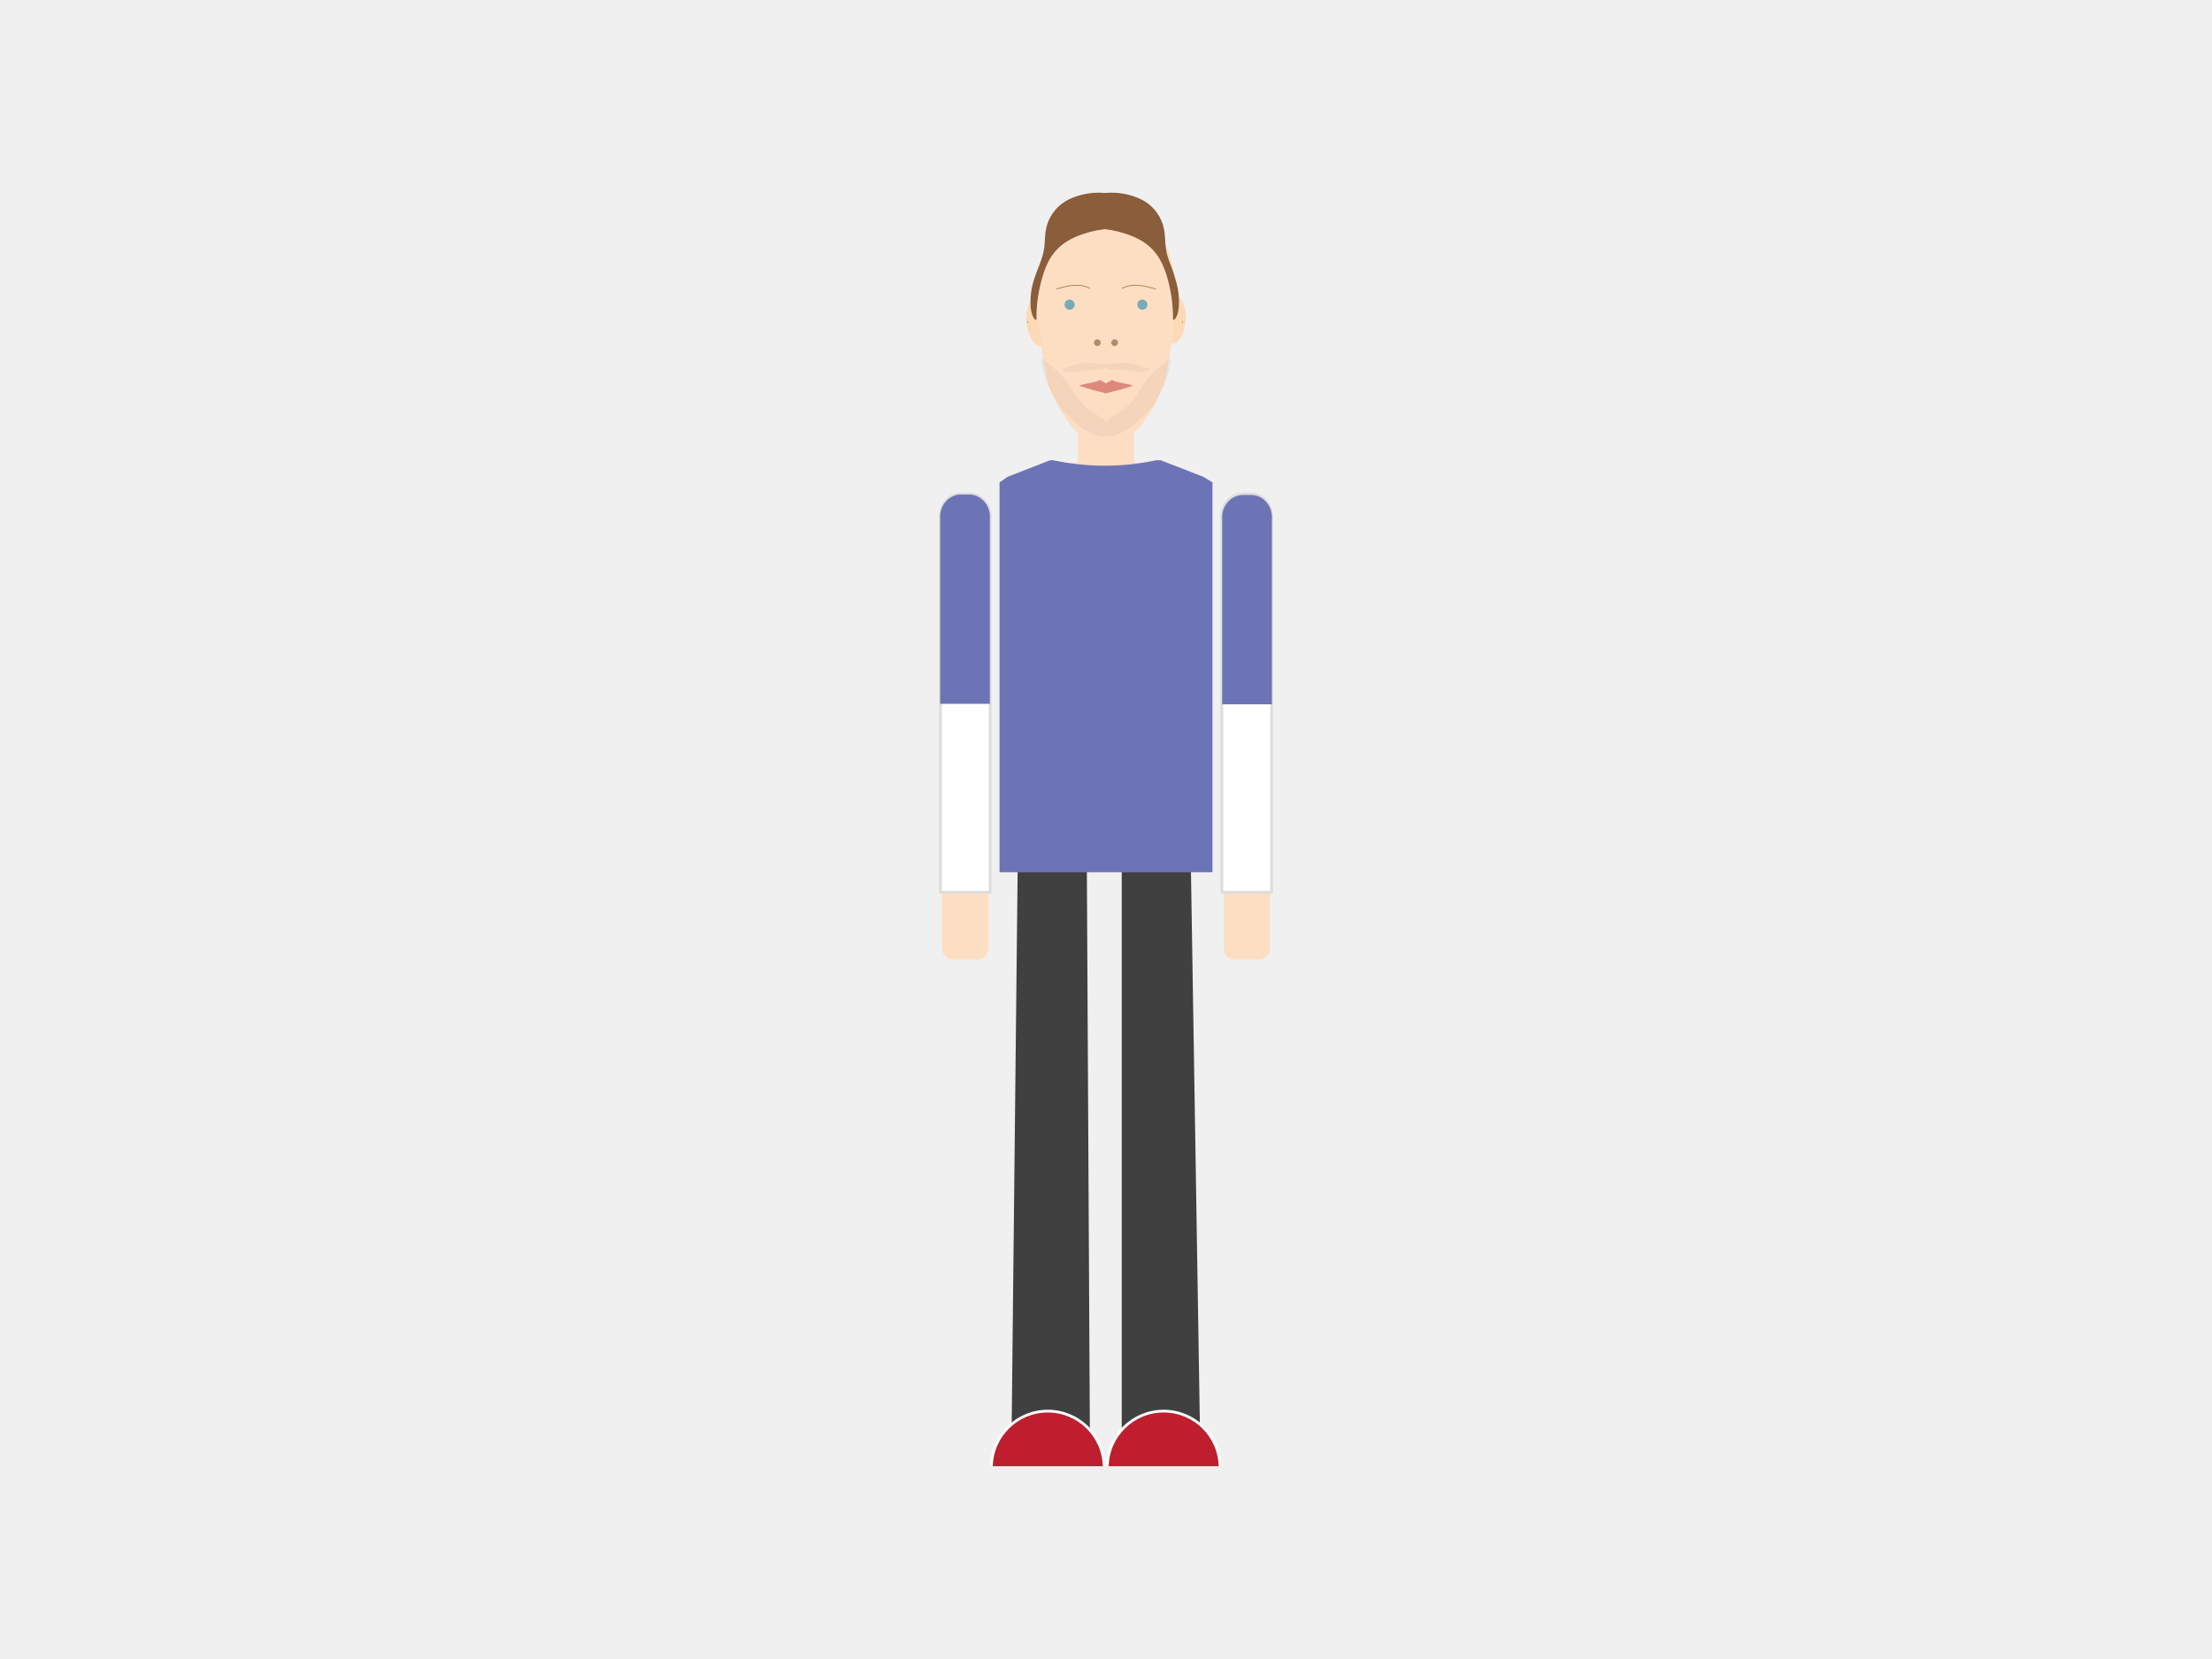
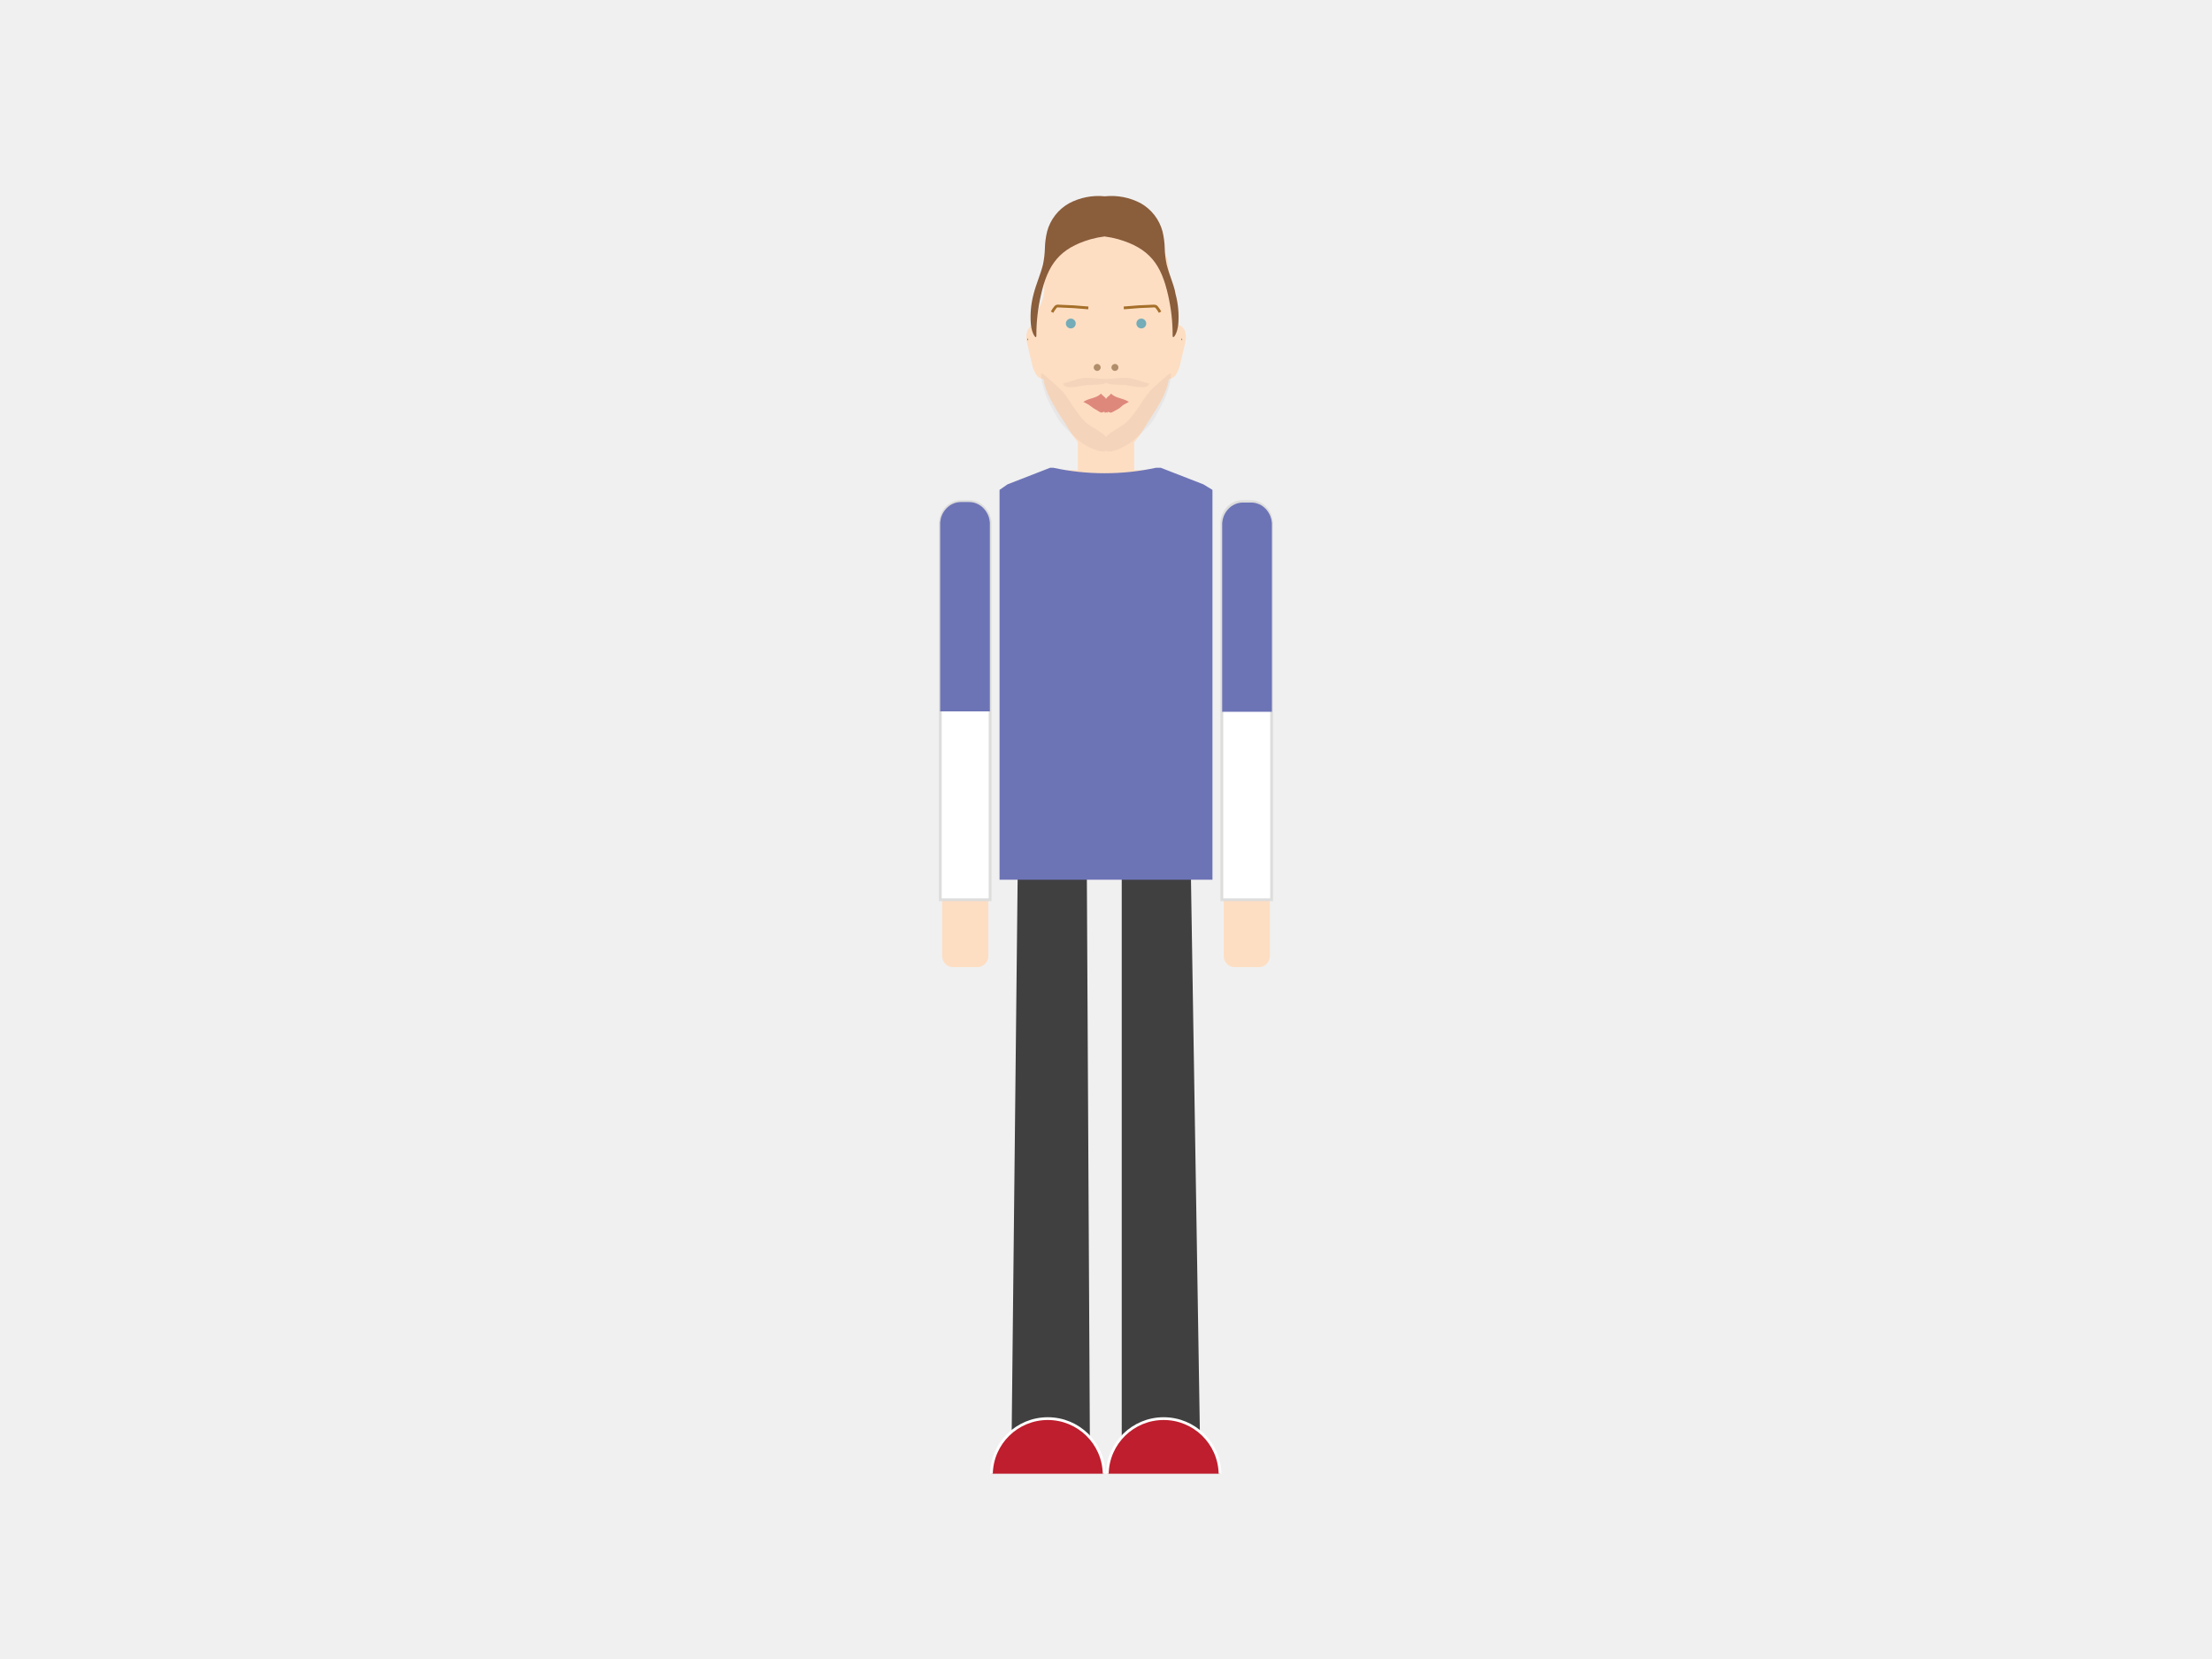
<svg xmlns="http://www.w3.org/2000/svg" viewBox="0 0 800 600">
  <defs>
-     <style>.cls-1{fill:#74acb8;}.cls-2{fill:#fddec3;}.cls-3{fill:#fdd9b6;}.cls-4{fill:#de887b;}.cls-5{fill:#b18e6a;}.cls-6{fill:none;stroke:#a56f29;stroke-width:0.25px;}.cls-6,.cls-8,.cls-9{stroke-miterlimit:10;}.cls-7{fill:#404041;}.cls-8{fill:#be1e2d;stroke:#fff;}.cls-9{fill:#fff;stroke:#dddddc;}.cls-10{fill:#6d74b6;}.cls-11{fill:#481c11;opacity:0.05;}.cls-12{fill:#8a5d3b;}</style>
+     <style>.cls-1{fill:#fddec3;}.cls-2{fill:#404041;}.cls-3{fill:#be1e2d;stroke:#fff;}.cls-3,.cls-4,.cls-9{stroke-miterlimit:10;}.cls-4{fill:#fff;stroke:#dddddc;}.cls-5{fill:#6d74b6;}.cls-6{fill:#74acb8;}.cls-7{fill:#b18e6a;}.cls-8{fill:#de887b;}.cls-9{fill:none;stroke:#a56f29;}.cls-10{fill:#8a5d3b;}.cls-11{fill:#481c11;opacity:0.05;}</style>
  </defs>
  <g id="Layer_3" data-name="Layer 3">
-     <circle class="cls-1" cx="400" cy="111.09" r="2.45" />
-     <path class="cls-2" d="M402.52,159.35c6.85-1.83,7.85-2.15,12-7.92,3-4.29,6.48-10.89,7.35-16.08,2.41-14.33,5.69-30.63.81-44.32-2.83-7.94-12.34-10.07-20.72-9.14h-3.84c-8.38-.93-17.89,1.2-20.72,9.14-4.88,13.69-1.6,30,.81,44.32.87,5.19,4.3,11.79,7.35,16.08,4.11,5.77,5.11,6.09,12,7.92Z" />
-     <path class="cls-3" d="M425.31,107.26c2.36.21,3.92,4.21,3.48,8.92s-2.69,8.35-5,8.13" />
-     <path class="cls-3" d="M376.91,125.32c-2.33.37-4.83-3.11-5.57-7.78s.55-8.76,2.89-9.13" />
-     <path class="cls-4" d="M408.83,139.17c-.33-.1-.66-.18-1-.25s-.68-.14-1-.21l-1-.18-1-.2-1-.23a7.59,7.59,0,0,1-.88-.31,5.48,5.48,0,0,1-.8-.41,2,2,0,0,1-.26.21l-.31.18-.34.18-.36.18-.36.19-.34.22-.19.16-.19-.16-.34-.22-.36-.19-.36-.18-.34-.18-.31-.18-.27-.21a4.91,4.91,0,0,1-.79.41,7.59,7.59,0,0,1-.88.31l-1,.23-1,.2-1,.18c-.34.07-.69.13-1,.21s-.68.15-1,.25a7.09,7.09,0,0,0-.95.33l2.13.67c.79.24,1.66.51,2.56.77s1.86.51,2.82.74c.55.14,1.11.26,1.67.37v.22l.61-.11.61.11,0-.22c.57-.11,1.13-.23,1.68-.37,1-.23,1.91-.48,2.82-.74s1.76-.53,2.56-.77l2.13-.67A7.09,7.09,0,0,0,408.83,139.17Z" />
-     <path class="cls-5" d="M398.11,123.93a1.23,1.23,0,1,1-1.22-1.23A1.22,1.22,0,0,1,398.11,123.93Z" />
-     <path class="cls-5" d="M404.34,123.93a1.23,1.23,0,1,1-1.23-1.23A1.23,1.23,0,0,1,404.34,123.93Z" />
-     <circle class="cls-1" cx="413.15" cy="110.17" r="1.83" />
-     <circle class="cls-1" cx="386.85" cy="110.17" r="1.83" />
-     <path class="cls-6" d="M394.22,104.33c-3.65-2.06-8.19-1-12.22.21" />
-     <path class="cls-6" d="M405.78,104.33c3.65-2.06,8.19-1,12.22.21" />
-     <polygon class="cls-2" points="418.33 167.31 399.32 192.97 381.67 167.31 389.82 167.31 389.82 156.09 400 156.09 410.18 156.09 410.18 167.31 418.33 167.31" />
-     <polygon class="cls-7" points="431.48 311.6 369.76 311.6 368.52 286.92 430.24 286.92 431.48 311.6" />
-     <polygon class="cls-7" points="433.98 517.03 405.69 517.03 405.69 287.29 430.28 287.29 433.98 517.03" />
-     <polygon class="cls-7" points="394.16 517.03 365.87 517.03 368.34 287.29 392.93 287.29 394.16 517.03" />
-     <path class="cls-8" d="M400.47,530.29a20.39,20.39,0,0,1,40.77,0" />
-     <path class="cls-8" d="M399.33,530.29a20.39,20.39,0,0,0-40.77,0" />
-     <rect class="cls-2" x="340.74" y="319.35" width="16.71" height="27.71" rx="4" />
-     <path class="cls-9" d="M358.06,186a8.53,8.53,0,0,0-.56-2.43,8.21,8.21,0,0,0-1.62-2.55,7.55,7.55,0,0,0-2.39-1.73,7,7,0,0,0-2.92-.64h-3a7,7,0,0,0-2.92.64A7.55,7.55,0,0,0,342.3,181a8.21,8.21,0,0,0-1.62,2.55,8.53,8.53,0,0,0-.56,2.43h0V322.67h18V186Z" />
-     <rect class="cls-2" x="442.56" y="319.35" width="16.71" height="27.71" rx="4" />
-     <path class="cls-9" d="M459.88,186a8.53,8.53,0,0,0-.56-2.43A8.21,8.21,0,0,0,457.7,181a7.55,7.55,0,0,0-2.39-1.73,7,7,0,0,0-2.92-.64h-3a7,7,0,0,0-2.92.64,7.55,7.55,0,0,0-2.39,1.73,8.21,8.21,0,0,0-1.62,2.55,8.53,8.53,0,0,0-.56,2.43h0V322.67h18V186Z" />
-     <path class="cls-10" d="M435.22,172.45l-15.42-6h-1.71a88.26,88.26,0,0,1-37.18,0H379.8l-15.42,6-2.88,2v141h77v-141Z" />
-     <path class="cls-11" d="M408.08,131.28c-2.78-.25-5.34.27-8.08.4-2.74-.13-5.3-.65-8.08-.4s-5.15,1.55-7.57,2l.23.28c.8,2.11,6.21.48,8.47.28,1.65-.14,5.57.06,6.95-.84,1.38.9,5.3.7,6.95.84,2.26.2,7.67,1.83,8.47-.28l.23-.28C413.23,132.83,410.81,131.52,408.08,131.28Z" />
-     <path class="cls-11" d="M422.62,129.92c-5.54,4.73-7.09,6.14-8.77,8.74-1.5,2.32-4.89,7.59-7.25,9.27-1.58,1.12-5,2.91-6.26,4.31a2.56,2.56,0,0,0-.34.43,3.19,3.19,0,0,0-.34-.43c-1.25-1.4-4.68-3.19-6.26-4.31-2.37-1.68-5.75-7-7.25-9.27-1.68-2.6-3.24-4-8.77-8.74-2.36-2,.65,7.55,1.58,9.3,1.35,2.58,3.5,7.22,5.58,9.31a77,77,0,0,0,6.09,5.75c2.15,1.78,8,4.56,9.37,3.3,1.35,1.26,7.22-1.52,9.37-3.3a77,77,0,0,0,6.09-5.75c2.08-2.09,4.23-6.73,5.58-9.31C422,137.47,425,127.9,422.62,129.92Z" />
-     <path class="cls-12" d="M423.79,96.9c-.61-1.57-1.22-3.14-1.69-4.8a26,26,0,0,1-.7-5.35,24.08,24.08,0,0,0-.81-5.47,15.35,15.35,0,0,0-7.95-9.21,24.91,24.91,0,0,0-13-2.28,24.93,24.93,0,0,0-13,2.28,15.3,15.3,0,0,0-7.94,9.21,23,23,0,0,0-.81,5.47,26.69,26.69,0,0,1-.7,5.35c-.47,1.66-1.09,3.23-1.7,4.8s-1.22,3.12-1.69,4.74a26.14,26.14,0,0,0-1,9.81c.3,3.19,2.05,5.26,2.05,3.78a52.67,52.67,0,0,1,.4-6.67,54.91,54.91,0,0,1,1.23-6.45c1.26-5.06,2.95-8.91,5.74-11.85s6.68-5,12.33-6.47a36.44,36.44,0,0,1,5-.92,36.87,36.87,0,0,1,5,.92c5.64,1.47,9.53,3.52,12.32,6.47s4.49,6.79,5.75,11.85a54.84,54.84,0,0,1,1.22,6.45,52.67,52.67,0,0,1,.4,6.67c0,1.48,1.76-.59,2.05-3.78a25.94,25.94,0,0,0-1-9.81A49.44,49.44,0,0,0,423.79,96.9Z" />
-     <path class="cls-12" d="M371.91,116.57l-.24-.43C371.52,116.71,371.54,117,371.91,116.57Z" />
-     <path class="cls-12" d="M427.65,116.14l-.24.43C427.78,117,427.8,116.71,427.65,116.14Z" />
-     <path class="cls-10" d="M358,254.54V186.22h0a8.36,8.36,0,0,0-.2-1.25,7.68,7.68,0,0,0-.36-1.18,8.41,8.41,0,0,0-.7-1.37,7.7,7.7,0,0,0-.92-1.19,8,8,0,0,0-1.11-1,7.8,7.8,0,0,0-1.28-.75,7,7,0,0,0-2.92-.63h-3a7,7,0,0,0-2.92.63,7.8,7.8,0,0,0-1.28.75,8,8,0,0,0-1.11,1,7.7,7.7,0,0,0-.92,1.19,8.41,8.41,0,0,0-.7,1.37,7.68,7.68,0,0,0-.36,1.18,8.36,8.36,0,0,0-.2,1.25h0v68.32" />
-     <path class="cls-10" d="M460,254.71V186.38h0a8.57,8.57,0,0,0-.2-1.25,7.68,7.68,0,0,0-.36-1.18,8.41,8.41,0,0,0-.7-1.37,8.79,8.79,0,0,0-.92-1.19,8,8,0,0,0-1.11-1,7.1,7.1,0,0,0-1.28-.74,6.32,6.32,0,0,0-1.41-.47,6.85,6.85,0,0,0-1.51-.17h-3a6.85,6.85,0,0,0-1.51.17,6.32,6.32,0,0,0-1.41.47,7.1,7.1,0,0,0-1.28.74,8,8,0,0,0-1.11,1,8.79,8.79,0,0,0-.92,1.19,8.41,8.41,0,0,0-.7,1.37,7.68,7.68,0,0,0-.36,1.18,8.57,8.57,0,0,0-.2,1.25h0v68.33" />
+     <polygon class="cls-1" points="418.33 170.04 399.32 195.69 381.67 170.04 389.82 170.04 389.82 158.81 400 158.81 410.18 158.81 410.18 170.04 418.33 170.04" />
+     <polygon class="cls-2" points="431.48 314.33 369.76 314.33 368.52 289.64 430.24 289.64 431.48 314.33" />
+     <polygon class="cls-2" points="433.98 519.75 405.69 519.75 405.69 290.01 430.28 290.01 433.98 519.75" />
+     <polygon class="cls-2" points="394.16 519.75 365.87 519.75 368.34 290.01 392.93 290.01 394.16 519.75" />
+     <path class="cls-3" d="M400.47,533a20.39,20.39,0,0,1,40.77,0" />
+     <path class="cls-3" d="M399.33,533a20.39,20.39,0,0,0-40.77,0" />
+     <rect class="cls-1" x="340.74" y="322.07" width="16.71" height="27.71" rx="4" />
+     <path class="cls-4" d="M358.06,188.75a8.37,8.37,0,0,0-.56-2.43,8.26,8.26,0,0,0-1.62-2.56,7.55,7.55,0,0,0-2.39-1.73,7,7,0,0,0-2.92-.63h-3a7,7,0,0,0-2.92.63,7.55,7.55,0,0,0-2.39,1.73,8.26,8.26,0,0,0-1.62,2.56,8.37,8.37,0,0,0-.56,2.43h0V325.4h18V188.75Z" />
+     <rect class="cls-1" x="442.56" y="322.07" width="16.71" height="27.71" rx="4" />
+     <path class="cls-4" d="M459.88,188.75a8.37,8.37,0,0,0-.56-2.43,8.26,8.26,0,0,0-1.62-2.56,7.55,7.55,0,0,0-2.39-1.73,7,7,0,0,0-2.92-.63h-3a7,7,0,0,0-2.92.63,7.55,7.55,0,0,0-2.39,1.73,8.26,8.26,0,0,0-1.62,2.56,8.37,8.37,0,0,0-.56,2.43h0V325.4h18V188.75Z" />
+     <path class="cls-5" d="M435.22,175.17l-15.42-6h-1.71a88.26,88.26,0,0,1-37.18,0H379.8l-15.42,6-2.88,2v141h77v-141Z" />
+     <path class="cls-1" d="M398,163h4.14l.42-.14c1.16-.22,2.35-.19,3.5-.46,3.37-.8,5.57-4,7.35-6.93,3.48-5.81,8.61-12.19,9.4-18.92l2.14-18.15a15.59,15.59,0,0,0,.08-4.77c-.38-2-1.48-3.72-2.05-5.65-1.16-3.94,0-8.19-.44-12.28a15.14,15.14,0,0,0-5.65-10c-3.64-2.85-9.27-4.47-13.89-4.62l-5.86,0c-4.63.15-10.25,1.78-13.89,4.62a15.17,15.17,0,0,0-5.65,10.06c-.48,4.08.72,8.33-.44,12.28-.57,1.92-1.68,3.67-2.05,5.64a15.91,15.91,0,0,0,.07,4.77l2.14,18.16c.8,6.72,5.92,13.1,9.4,18.91,1.78,3,4,6.13,7.36,6.93,1.14.27,2.34.25,3.5.47Z" />
+     <circle class="cls-6" cx="412.77" cy="117" r="1.78" />
+     <circle class="cls-6" cx="387.27" cy="117" r="1.78" />
+     <path class="cls-7" d="M398.07,132.89a1.26,1.26,0,1,1-1.26-1.26A1.26,1.26,0,0,1,398.07,132.89Z" />
+     <path class="cls-7" d="M404.49,132.89a1.26,1.26,0,1,1-1.26-1.26A1.25,1.25,0,0,1,404.49,132.89Z" />
+     <path class="cls-8" d="M407.44,144.88a7.58,7.58,0,0,0-.84-.36c-.28-.11-.57-.2-.86-.29l-.86-.26-.84-.28a8,8,0,0,1-.8-.34,6.26,6.26,0,0,1-.74-.44,3.57,3.57,0,0,1-.66-.58,2.32,2.32,0,0,1-.22.3,2.23,2.23,0,0,1-.27.26l-.28.26-.31.25-.3.28a2.68,2.68,0,0,0-.28.3.17.17,0,1,1-.32,0,2.76,2.76,0,0,0-.29-.3,2.68,2.68,0,0,0-.3-.28l-.3-.25-.29-.26a3.19,3.19,0,0,1-.26-.26,1.66,1.66,0,0,1-.22-.3,3.62,3.62,0,0,1-.67.58,5,5,0,0,1-.74.44,7.11,7.11,0,0,1-.8.34l-.84.28-.85.26c-.29.09-.58.18-.86.29a6.24,6.24,0,0,0-.84.36,5.33,5.33,0,0,0-.8.46l1.79.95c.67.36,1.61,1.27,2.37,1.64s1.34.91,2.15,1.24c.47.19.94-.36,1.41-.2l0,.32c.17,0,.35-.11.52-.16s.34.12.51.16V149c.47-.16.94.39,1.41.2.8-.33,1.6-.87,2.36-1.24s1.49-1.28,2.15-1.64l1.8-.95A5.88,5.88,0,0,0,407.44,144.88Z" />
+     <path class="cls-1" d="M425.07,117.44c1.64-.31,3.2,1.12,3.64,2.73a10.15,10.15,0,0,1-.33,4.94l-1.48,6.25a11.92,11.92,0,0,1-1.51,4,3.93,3.93,0,0,1-3.69,1.82" />
+     <path class="cls-1" d="M375,117.44c-1.64-.31-3.2,1.12-3.64,2.73a10,10,0,0,0,.33,4.94l1.48,6.25a11.52,11.52,0,0,0,1.51,4,3.93,3.93,0,0,0,3.69,1.82" />
+     <path class="cls-9" d="M406.43,111.36q5.38-.52,10.79-.67a1.57,1.57,0,0,1,.78.12,1.49,1.49,0,0,1,.41.38,12.11,12.11,0,0,1,1.14,1.71" />
+     <path class="cls-9" d="M393.61,111.36q-5.39-.52-10.8-.67a1.12,1.12,0,0,0-1.18.5,12.11,12.11,0,0,0-1.14,1.71" />
+     <path class="cls-10" d="M423.63,101c-.61-1.73-1.22-3.48-1.69-5.32a31.78,31.78,0,0,1-.7-5.93,29.4,29.4,0,0,0-.8-6.06,16.63,16.63,0,0,0-7.93-10.21A22.67,22.67,0,0,0,399.57,71a22.65,22.65,0,0,0-12.94,2.53,16.59,16.59,0,0,0-7.93,10.21,28.73,28.73,0,0,0-.8,6.06,33.56,33.56,0,0,1-.7,5.93c-.47,1.84-1.09,3.59-1.7,5.32s-1.22,3.47-1.68,5.26a32,32,0,0,0-1,10.87c.3,3.54,2,5.84,2,4.2a64.63,64.63,0,0,1,.4-7.39,67,67,0,0,1,1.22-7.16c1.25-5.61,2.94-9.87,5.73-13.14s6.66-5.53,12.29-7.17a34,34,0,0,1,5-1,34.58,34.58,0,0,1,5,1c5.63,1.64,9.5,3.91,12.29,7.17s4.47,7.53,5.73,13.14a67,67,0,0,1,1.22,7.16,64.63,64.63,0,0,1,.4,7.39c0,1.64,1.75-.66,2.05-4.2a32,32,0,0,0-1-10.87C424.85,104.47,424.24,102.74,423.63,101Z" />
+     <path class="cls-10" d="M371.9,122.81l-.25-.48C371.51,123,371.52,123.27,371.9,122.81Z" />
+     <path class="cls-10" d="M427.48,122.33l-.24.48C427.61,123.27,427.63,123,427.48,122.33Z" />
+     <path class="cls-11" d="M408.1,136.71c-2.78-.24-5.35.28-8.08.4-2.74-.12-5.3-.64-8.08-.4s-5.15,1.55-7.58,2l.23.29c.81,2.1,6.22.47,8.48.27,1.65-.14,5.57.06,6.95-.84,1.37.9,5.3.7,7,.84,2.26.2,7.67,1.83,8.47-.27l.23-.29C413.25,138.26,410.83,137,408.1,136.71Z" />
+     <path class="cls-11" d="M422.63,135.35c-5.53,4.74-7.09,6.14-8.76,8.74-1.5,2.32-4.89,7.59-7.26,9.27-1.57,1.12-5,2.91-6.26,4.31a3.82,3.82,0,0,0-.33.43c-.1-.14-.21-.28-.34-.43-1.26-1.4-4.68-3.19-6.26-4.31-2.37-1.68-5.75-7-7.25-9.27-1.68-2.6-3.24-4-8.77-8.74-2.36-2,.65,7.55,1.58,9.31,1.35,2.57,3.5,7.21,5.58,9.31a78.81,78.81,0,0,0,6.09,5.74c2.15,1.78,8,4.56,9.37,3.3,1.34,1.26,7.22-1.52,9.36-3.3a79,79,0,0,0,6.1-5.74c2.07-2.1,4.22-6.74,5.58-9.31C422,142.9,425,133.33,422.63,135.35Z" />
+     <path class="cls-5" d="M358,257.27V188.94h0a8.79,8.79,0,0,0-.2-1.25,7.68,7.68,0,0,0-.36-1.18,8.41,8.41,0,0,0-.7-1.37,8.79,8.79,0,0,0-.92-1.19,8,8,0,0,0-1.11-1,7.1,7.1,0,0,0-1.28-.74,6.32,6.32,0,0,0-1.41-.47,6.85,6.85,0,0,0-1.51-.17h-3a6.85,6.85,0,0,0-1.51.17,6.32,6.32,0,0,0-1.41.47,7.1,7.1,0,0,0-1.28.74,8,8,0,0,0-1.11,1,8.79,8.79,0,0,0-.92,1.19,8.41,8.41,0,0,0-.7,1.37,7.68,7.68,0,0,0-.36,1.18,8.79,8.79,0,0,0-.2,1.25h0v68.33" />
+     <path class="cls-5" d="M460,257.43V189.11h0a8.71,8.71,0,0,0-.2-1.26,8,8,0,0,0-.36-1.18,8.31,8.31,0,0,0-.7-1.36,7.7,7.7,0,0,0-.92-1.19,7.42,7.42,0,0,0-1.11-1,7.1,7.1,0,0,0-1.28-.74,7.53,7.53,0,0,0-1.41-.47,6.85,6.85,0,0,0-1.51-.16h-3a6.85,6.85,0,0,0-1.51.16,7.53,7.53,0,0,0-1.41.47,7.1,7.1,0,0,0-1.28.74,7.42,7.42,0,0,0-1.11,1,7.7,7.7,0,0,0-.92,1.19,8.31,8.31,0,0,0-.7,1.36,8,8,0,0,0-.36,1.18,8.71,8.71,0,0,0-.2,1.26h0v68.32" />
  </g>
</svg>
